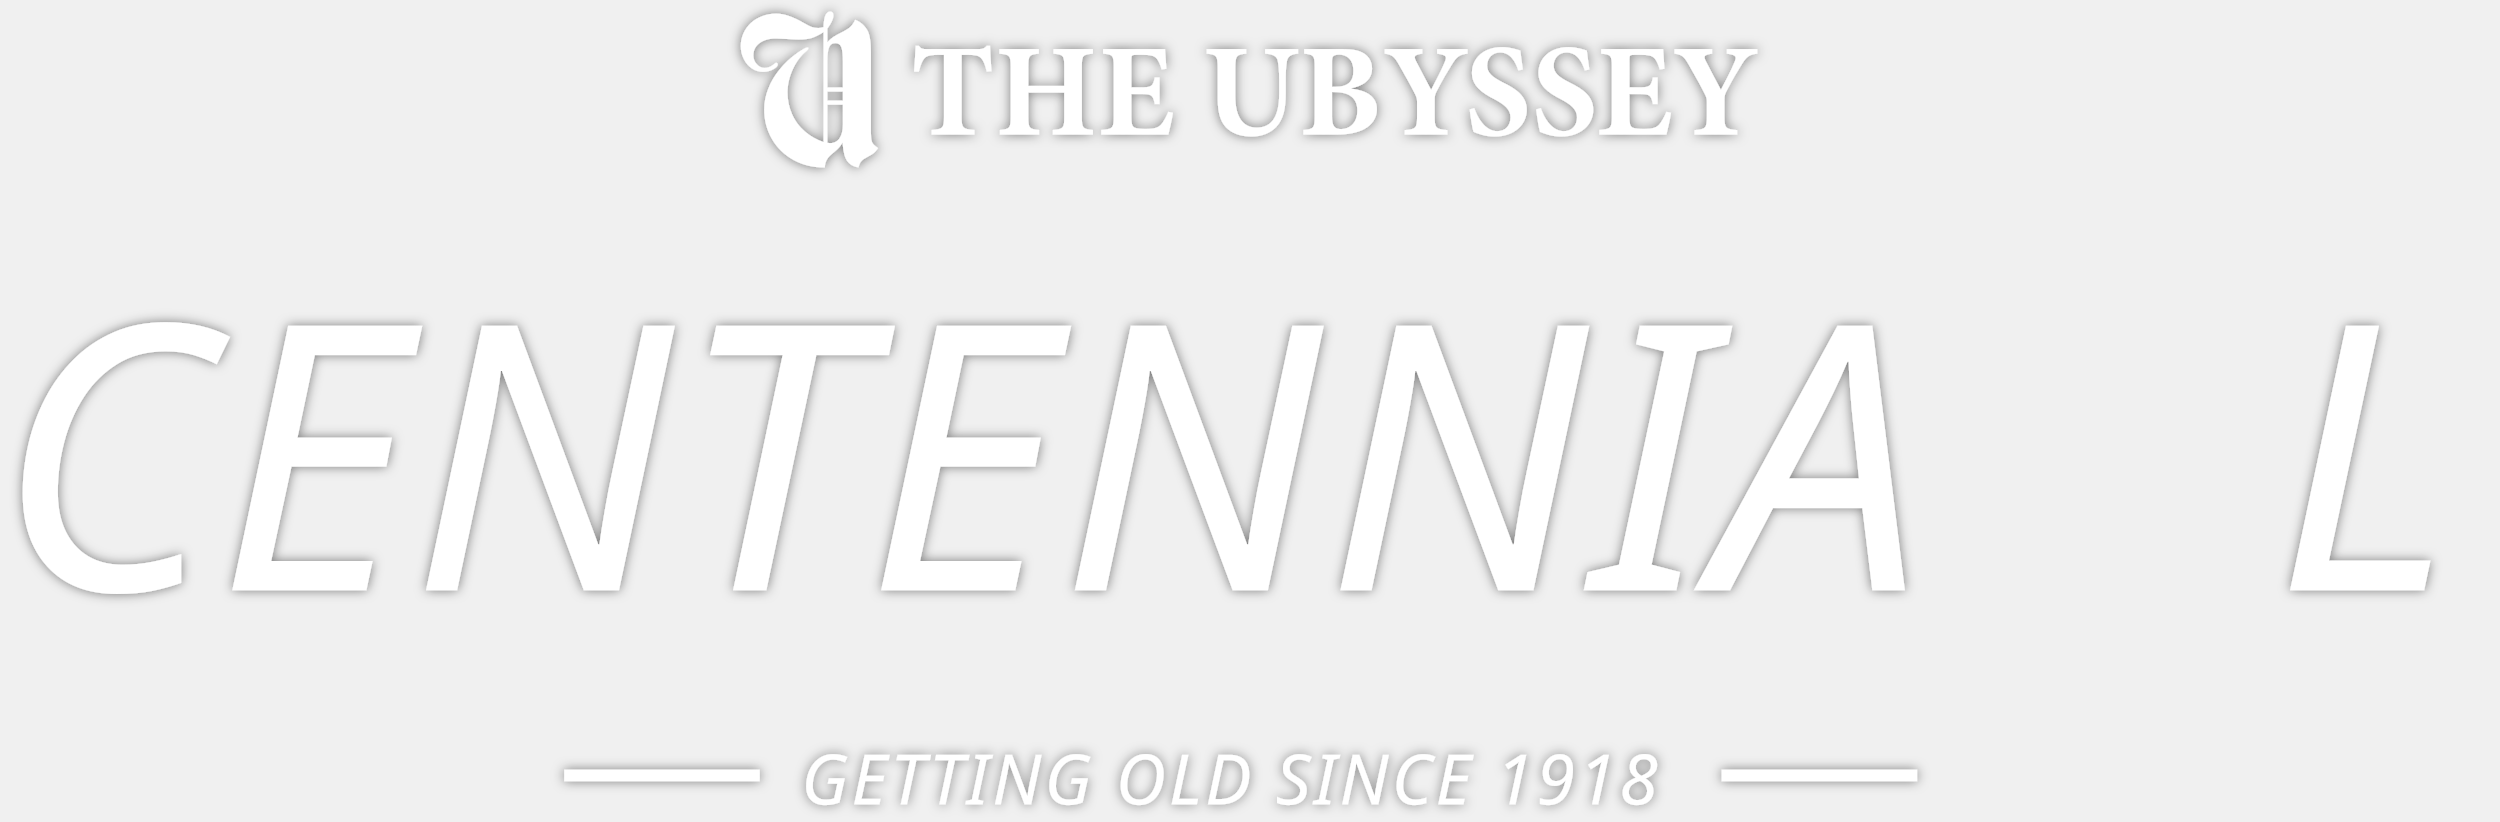
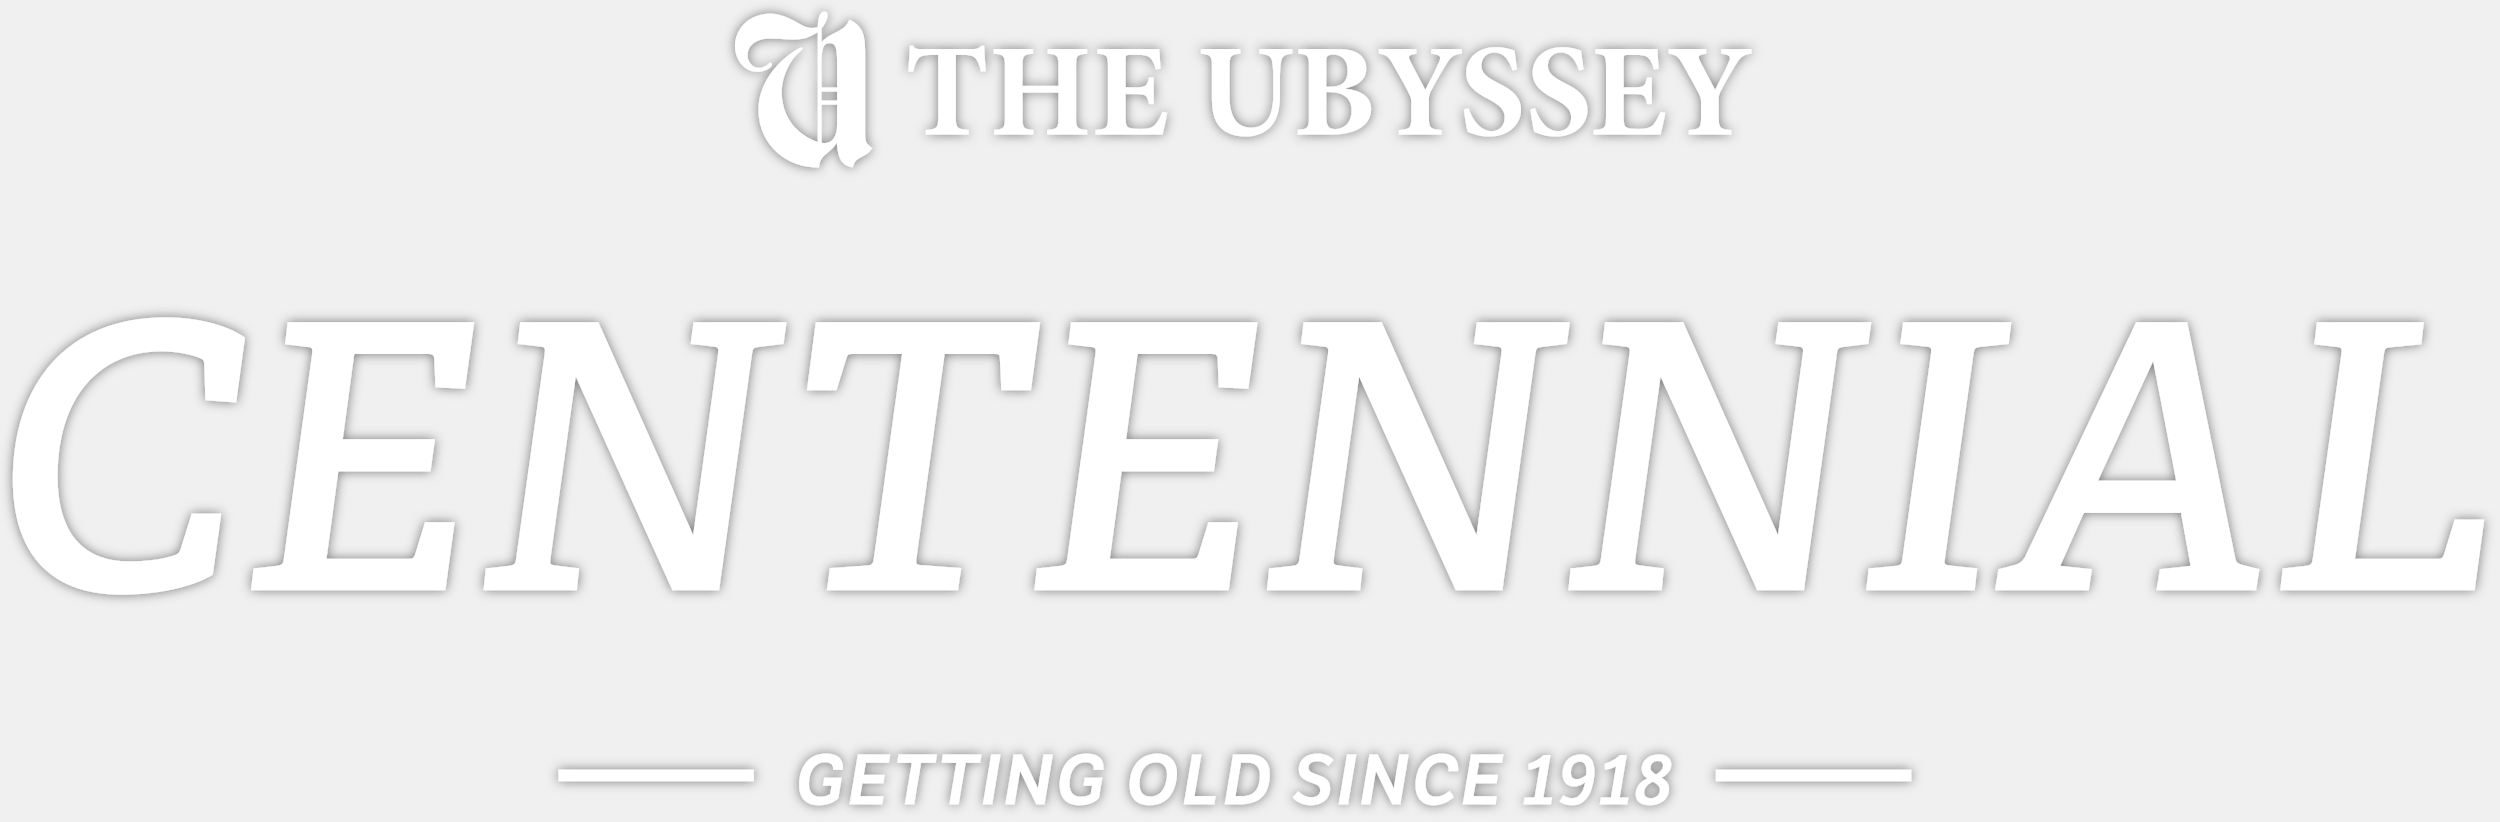
<svg xmlns="http://www.w3.org/2000/svg" version="1.1" viewBox="0 0 432 142">
  <defs>
    <filter id="a" x="-.7%" y="-2.1%" width="101.4%" height="104.3%">
      <feOffset dx="0" dy="0" in="SourceAlpha" result="shadowOffsetOuter1" />
      <feGaussianBlur in="shadowOffsetOuter1" result="shadowBlurOuter1" stdDeviation="1" />
      <feColorMatrix in="shadowBlurOuter1" result="shadowMatrixOuter1" values="0 0 0 0 0   0 0 0 0 0   0 0 0 0 0  0 0 0 0.5 0" />
      <feMerge>
        <feMergeNode in="shadowMatrixOuter1" />
        <feMergeNode in="SourceGraphic" />
      </feMerge>
    </filter>
  </defs>
  <g fill="none" fill-rule="evenodd">
-     <g transform="translate(-506 -64)">
-       <g transform="translate(505 66)" filter="url(#a)">
-         <g transform="translate(99 123)">
+     <g transform="translate(-507 -64)">
+       <g transform="translate(509 66)" filter="url(#a)">
+         <g transform="translate(95 123)">
          <path d="m200.5 9h31.78" stroke="#fff" stroke-linecap="square" stroke-width="2" />
          <path d="m0.5 9h31.78" stroke="#fff" stroke-linecap="square" stroke-width="2" />
-           <text fill="#FFFFFF" font-family="LFTEtica-SemiBoldItalic, LFT Etica" font-size="12" font-style="italic" font-weight="500" letter-spacing=".533">
-             <tspan x="40.451" y="14">GETTING OLD SINCE 1918</tspan>
-           </text>
+           <path d="m45.191 10.772h1.5l-0.24 1.416c-0.48 0.36-1.092 0.492-1.704 0.492-1.356 0-1.956-0.84-1.956-2.232 0-2.112 1.032-3.732 2.772-3.732 1.14 0 1.476 0.588 1.404 1.32h1.668c0.168-1.548-0.552-2.82-2.892-2.82-3.132 0-4.668 2.448-4.668 5.46 0 1.92 0.936 3.48 3.396 3.48 0.96 0 2.4-0.204 3.396-1.236l0.588-3.528h-3.036l-0.228 1.38zm4.601 3.228h5.676l0.24-1.416h-4.056l0.372-2.22h3.624l0.24-1.464h-3.624l0.348-2.1h3.984l0.24-1.44h-5.604l-1.44 8.64zm9.557 0h1.62l1.2-7.176h2.508l0.24-1.464h-6.66l-0.24 1.464h2.532l-1.2 7.176zm7.697 0h1.62l1.2-7.176h2.508l0.24-1.464h-6.66l-0.24 1.464h2.532l-1.2 7.176zm5.789 0h1.62l1.44-8.64h-1.62l-1.44 8.64zm3.881 0h1.596l0.96-5.772 2.808 5.772h1.416l1.44-8.64h-1.608l-0.972 5.844-2.772-5.844h-1.428l-1.44 8.64zm13.505-3.228h1.5l-0.24 1.416c-0.48 0.36-1.092 0.492-1.704 0.492-1.356 0-1.956-0.84-1.956-2.232 0-2.112 1.032-3.732 2.772-3.732 1.14 0 1.476 0.588 1.404 1.32h1.668c0.168-1.548-0.552-2.82-2.892-2.82-3.132 0-4.668 2.448-4.668 5.46 0 1.92 0.936 3.48 3.396 3.48 0.96 0 2.4-0.204 3.396-1.236l0.588-3.528h-3.036l-0.228 1.38zm9.743-1.176c-0.048 0.3-0.06 0.612-0.06 0.876 0 1.404 0.672 2.172 1.884 2.172 1.476 0 2.484-1.068 2.796-3.012 0.048-0.276 0.072-0.552 0.072-0.792 0-1.32-0.672-2.112-1.884-2.112-1.476 0-2.532 1.056-2.808 2.868zm-1.704 0.012c0.396-2.856 2.34-4.392 4.74-4.392 2.1 0 3.384 1.308 3.384 3.468 0 0.324-0.024 0.66-0.084 1.02-0.516 3.192-2.352 4.452-4.704 4.452-2.148 0-3.408-1.212-3.408-3.492 0-0.324 0.024-0.696 0.072-1.056zm10.733-4.248l-1.44 8.64h5.28l0.24-1.44h-3.66l1.2-7.2h-1.62zm9.629 1.44h-1.176l-0.96 5.772h1.176c2.208 0 3.036-1.44 3.036-3.576 0-1.38-0.636-2.196-2.076-2.196zm-2.556-1.44h2.772c2.388 0 3.576 1.26 3.576 3.372 0 3.456-1.62 5.268-5.256 5.268h-2.532l1.44-8.64zm10.295 7.416c0.696 0.864 1.848 1.38 3.156 1.38 1.8 0 3.336-0.996 3.336-2.88 0-1.428-0.84-1.932-1.968-2.304-1.2-0.408-1.764-0.624-1.764-1.344 0-0.816 0.744-1.08 1.512-1.08 0.696 0 1.368 0.276 1.896 0.816l0.924-0.996c-0.636-0.768-1.548-1.152-2.796-1.152-1.812 0-3.228 0.996-3.228 2.748 0 1.26 0.828 1.824 2.148 2.268 0.948 0.324 1.56 0.504 1.56 1.356 0 0.672-0.6 1.188-1.488 1.188-0.84 0-1.644-0.384-2.316-1.032l-0.972 1.032zm7.961 1.224h1.62l1.44-8.64h-1.62l-1.44 8.64zm3.881 0h1.596l0.96-5.772 2.808 5.772h1.416l1.44-8.64h-1.608l-0.972 5.844-2.772-5.844h-1.428l-1.44 8.64zm15.341-2.34c-0.696 0.528-1.452 0.996-2.46 0.996-1.092 0-1.74-0.756-1.74-2.22 0-2.208 1.044-3.72 2.664-3.72 1.128 0 1.368 0.768 1.296 1.536h1.632c0.252-2.04-0.996-3.036-2.748-3.036-2.94 0-4.596 2.496-4.596 5.436 0 2.028 0.96 3.504 3.084 3.504 1.284 0 2.388-0.42 3.54-1.404l-0.672-1.092zm2.213 2.34h5.676l0.24-1.416h-4.056l0.372-2.22h3.624l0.24-1.464h-3.624l0.348-2.1h3.984l0.24-1.44h-5.604l-1.44 8.64zm12.419-1.2h-1.728l-0.204 1.2h4.764l0.204-1.2h-1.512l1.224-7.32h-1.176c-0.708 0.696-1.776 1.272-2.64 1.488l0.024 1.056c0.72-0.084 1.356-0.3 1.944-0.6l-0.9 5.376zm10.289-3.504c-0.456 3.516-1.932 4.86-3.768 4.86-0.852 0-1.704-0.24-2.208-0.672l0.648-1.032c0.348 0.228 0.9 0.48 1.488 0.48 1.248 0 1.98-1.032 2.304-2.784-0.564 0.48-1.2 0.756-1.944 0.756-1.308 0-1.98-0.912-1.98-2.22 0-0.132 0.012-0.276 0.024-0.42 0.204-2.016 1.656-2.904 3.144-2.904 1.656 0 2.352 1.248 2.352 2.976 0 0.312-0.012 0.624-0.06 0.96zm-2.472-2.676c-0.972 0-1.536 0.768-1.536 1.872 0 0.828 0.372 1.164 0.996 1.164s1.26-0.372 1.608-0.72c0.048-0.3 0.06-0.552 0.06-0.792 0-1.02-0.384-1.524-1.128-1.524zm5.369 6.18h-1.728l-0.204 1.2h4.764l0.204-1.2h-1.512l1.224-7.32h-1.176c-0.708 0.696-1.776 1.272-2.64 1.488l0.024 1.056c0.72-0.084 1.356-0.3 1.944-0.6l-0.9 5.376zm5.741-0.864c0 0.612 0.396 0.996 1.164 0.996 0.912 0 1.572-0.636 1.572-1.44 0-0.756-0.72-1.164-1.248-1.416-0.744 0.36-1.488 0.948-1.488 1.86zm1.104-4.272c0 0.552 0.468 0.924 0.96 1.164 0.528-0.276 1.212-0.828 1.212-1.536 0-0.528-0.348-0.792-0.936-0.792-0.78 0-1.236 0.516-1.236 1.164zm-2.568 4.572c0-1.452 1.068-2.292 2.052-2.748-0.588-0.264-1.008-0.84-1.008-1.62 0-1.44 1.224-2.508 2.964-2.508 1.332 0 2.16 0.696 2.16 1.752 0 1.08-0.852 1.848-1.68 2.28 0.78 0.432 1.284 1.056 1.284 1.92 0 1.74-1.404 2.844-3.384 2.844-1.548 0-2.388-0.72-2.388-1.92z" fill="#fff" />
        </g>
-         <text fill="#FFFFFF" font-family="Adelle-SemiBoldItalic, Adelle" font-size="64" font-style="italic" font-weight="500" letter-spacing=".64">
-           <tspan x="0.308" y="100">CENTENNIA</tspan>
-           <tspan x="394.1" y="100">L</tspan>
-         </text>
-         <g transform="translate(129)" fill="#fff" fill-rule="nonzero">
+         <path d="m36.244 86.752h-5.12l-1.856 5.952c-0.192 0.64-0.384 0.96-0.896 1.152-2.176 0.832-5.248 1.152-8.064 1.152-8.128 0-12.352-5.12-12.352-14.72 0-13.952 7.488-21.568 17.92-21.568 2.752 0 5.248 0.576 6.656 1.152 0.64 0.256 0.768 0.512 0.768 1.28l0.192 6.016 5.312 0.384 1.536-11.2c-3.008-2.176-8.32-3.52-13.696-3.52-17.28 0-26.432 11.712-26.432 28.032 0 11.712 5.504 19.904 18.752 19.904 5.76 0 12.032-1.152 15.808-3.456l1.472-10.56zm38.72 13.248l1.6-11.776h-5.12l-1.728 5.632c-0.256 0.64-0.448 0.704-1.152 0.704h-14.144l2.048-15.104h15.936l0.768-5.568h-15.936l1.984-14.72h12.864c0.64 0 0.896 0.192 0.96 0.832l0.192 4.928 5.12 0.256 1.6-11.52h-32.256l-0.448 3.84 3.84 0.448c0.896 0.064 0.96 0.32 0.832 1.28l-4.864 35.264c-0.128 0.96-0.32 1.152-1.216 1.28l-4.032 0.448-0.448 3.776h33.6zm47.296 0l5.696-40.832c0.128-0.96 0.256-1.088 1.152-1.216l4.288-0.512 0.512-3.776h-16.064l-0.512 3.776 3.904 0.448c0.896 0.064 0.96 0.32 0.832 1.28l-4.288 31.296-16.384-36.8h-13.504l-0.448 3.776 3.84 0.448c0.896 0.064 0.96 0.32 0.832 1.28l-4.928 35.328c-0.128 0.96-0.32 1.152-1.216 1.28l-4.032 0.448-0.384 3.776h16.128l0.384-3.776-4.096-0.512c-0.96-0.128-0.96-0.256-0.832-1.28l4.352-31.36 16.704 36.928h8.064zm41.28 0h-22.656l0.512-3.84 6.464-0.448c0.832-0.064 1.024-0.32 1.152-1.28l4.864-35.264h-8.512c-0.704 0-0.896 0.064-1.088 0.704l-1.728 5.568h-5.12l1.536-11.776h38.784l-1.6 11.776h-5.12l-0.256-5.568c-0.064-0.64-0.256-0.704-0.896-0.704h-8.64l-4.864 35.264c-0.128 0.896-0.128 1.152 0.768 1.216l6.976 0.512-0.576 3.84zm46.784 0h-33.6l0.448-3.776 4.032-0.448c0.896-0.128 1.088-0.32 1.216-1.28l4.864-35.264c0.128-0.96 0.064-1.216-0.832-1.28l-3.84-0.448 0.448-3.84h32.256l-1.6 11.52-5.12-0.256-0.192-4.928c-0.064-0.64-0.32-0.832-0.96-0.832h-12.864l-1.984 14.72h15.936l-0.768 5.568h-15.936l-2.048 15.104h14.144c0.704 0 0.896-0.064 1.152-0.704l1.728-5.632h5.12l-1.6 11.776zm47.296 0h-8.064l-16.704-36.928-4.352 31.36c-0.128 1.024-0.128 1.152 0.832 1.28l4.096 0.512-0.384 3.776h-16.128l0.384-3.776 4.032-0.448c0.896-0.128 1.088-0.32 1.216-1.28l4.928-35.328c0.128-0.96 0.064-1.216-0.832-1.28l-3.84-0.448 0.448-3.776h13.504l16.384 36.8 4.288-31.296c0.128-0.96 0.064-1.216-0.832-1.28l-3.904-0.448 0.512-3.776h16.064l-0.512 3.776-4.288 0.512c-0.896 0.128-1.024 0.256-1.152 1.216l-5.696 40.832zm52.096 0h-8.064l-16.704-36.928-4.352 31.36c-0.128 1.024-0.128 1.152 0.832 1.28l4.096 0.512-0.384 3.776h-16.128l0.384-3.776 4.032-0.448c0.896-0.128 1.088-0.32 1.216-1.28l4.928-35.328c0.128-0.96 0.064-1.216-0.832-1.28l-3.84-0.448 0.448-3.776h13.504l16.384 36.8 4.288-31.296c0.128-0.96 0.064-1.216-0.832-1.28l-3.904-0.448 0.512-3.776h16.064l-0.512 3.776-4.288 0.512c-0.896 0.128-1.024 0.256-1.152 1.216l-5.696 40.832zm29.504 0h-18.752l0.448-3.776 4.672-0.448c0.896-0.064 1.024-0.32 1.152-1.28l4.928-35.328c0.128-0.96 0.064-1.216-0.832-1.28l-4.48-0.448 0.512-3.776h18.688l-0.448 3.776-4.928 0.512c-0.896 0.128-1.024 0.256-1.152 1.216l-4.928 35.264c-0.192 1.024-0.128 1.152 0.768 1.28l4.8 0.512-0.448 3.776zm48.64 0h-17.216l0.576-3.648 5.312-0.576-1.664-9.152h-16.768l-4.096 9.152 5.504 0.576-0.576 3.648h-16.192l0.576-3.648 2.752-0.704c0.96-0.256 1.472-0.768 1.856-1.408l19.2-40.576h8.832l8.32 40.896c0.128 0.64 0.576 0.896 1.344 1.088l2.816 0.704-0.576 3.648zm-13.824-18.944l-3.968-20.672-9.536 20.672h13.504zm51.584 18.944l1.664-12.224h-5.12l-1.856 6.08c-0.256 0.64-0.448 0.704-1.152 0.704h-14.208l4.992-35.328c0.128-0.896 0.192-1.152 1.152-1.216l5.312-0.512 0.448-3.84h-18.496l-0.448 3.84 3.84 0.448c0.896 0.064 0.96 0.32 0.832 1.28l-4.928 35.264c-0.128 0.96-0.32 1.152-1.216 1.28l-3.968 0.448-0.448 3.776h33.6z" fill="#fff" />
+         <g transform="translate(125)" fill="#fff" fill-rule="nonzero">
          <path d="m19.772 1.422c0.883 0.338 1.571 0.916 2.065 1.734 0.441 0.714 0.662 2.013 0.662 3.896v0.662 13.169l0.019 0.604c0.012 0.546 0.098 0.955 0.253 1.227 0.13 0.233 0.448 0.526 0.955 0.876-0.247 0.377-0.487 0.662-0.721 0.857-0.273 0.208-0.65 0.435-1.13 0.682-0.506 0.26-0.85 0.5-1.032 0.721-0.195 0.208-0.364 0.572-0.507 1.091-0.883-0.156-1.539-0.539-1.968-1.15-0.195-0.286-0.344-0.623-0.448-1.013-0.117-0.428-0.221-1.052-0.312-1.87l-0.019-0.272c-0.272 0.494-0.649 0.948-1.13 1.363l-0.857 0.74c-0.701 0.598-1.059 1.331-1.071 2.201h-0.175c-1.935 0-3.688-0.435-5.26-1.305-1.585-0.883-2.818-2.084-3.701-3.604-0.896-1.546-1.344-3.253-1.344-5.123 0-1.207 0.234-2.402 0.701-3.584 0.441-1.155 1.104-2.272 1.987-3.35 0.844-1.052 1.857-1.993 3.039-2.824 0.922-0.623 1.493-0.935 1.714-0.935 0.13 0 0.195 0.058 0.195 0.175 0 0.078-0.098 0.208-0.292 0.39-0.987 0.792-1.786 1.857-2.397 3.194-0.61 1.338-0.915 2.669-0.915 3.993 0 1.299 0.253 2.532 0.76 3.701 0.506 1.169 1.234 2.169 2.182 3 0.948 0.831 2.045 1.461 3.292 1.89v-19.013c-0.792 0.494-1.487 0.838-2.084 1.032-0.546 0.169-1.293 0.253-2.24 0.253-0.48 0-1.176-0.032-2.084-0.098-0.844-0.051-1.468-0.078-1.87-0.078-1.13 0-2.058 0.266-2.785 0.799-0.714 0.52-1.071 1.227-1.071 2.124 0 0.598 0.195 1.104 0.585 1.519 0.377 0.429 0.824 0.643 1.344 0.643 0.558 0 1.065-0.188 1.52-0.565 0.259-0.221 0.422-0.331 0.487-0.331 0.181 0 0.272 0.098 0.272 0.292 0 0.273-0.272 0.559-0.818 0.857-0.533 0.286-1.098 0.429-1.695 0.429-0.74 0-1.396-0.202-1.968-0.604-0.585-0.389-1.045-0.929-1.383-1.617-0.352-0.689-0.527-1.442-0.527-2.261 0-0.753 0.156-1.48 0.467-2.182 0.312-0.688 0.74-1.286 1.286-1.792 0.533-0.493 1.195-0.889 1.987-1.188 0.74-0.285 1.546-0.428 2.416-0.428 1.325 0 2.934 0.559 4.831 1.675 0.532 0.312 0.961 0.526 1.286 0.643 0.338 0.117 0.714 0.175 1.13 0.175 0.233 0 0.539-0.052 0.916-0.156v-0.253c0.065-1.623 0.448-2.434 1.149-2.434 0.364 0 0.545 0.227 0.545 0.682 0 0.572-0.351 1.325-1.052 2.259v2.357c0.39-0.402 0.74-0.708 1.052-0.916 0.351-0.233 0.922-0.546 1.714-0.935 0.572-0.299 1-0.59 1.286-0.877 0.298-0.298 0.552-0.681 0.76-1.148zm-4.812 7.208v4.481h2.688v-4.402c0-1.247-0.091-2.104-0.273-2.571-0.182-0.454-0.52-0.682-1.013-0.682-0.533 0-0.896 0.233-1.091 0.701-0.207 0.467-0.311 1.292-0.311 2.474zm2.689 6.759v-1.578h-2.688v1.578h2.688zm0 3.604v-2.903h-2.688v6.565c0.169 0.052 0.331 0.078 0.487 0.078 0.701 0 1.247-0.285 1.636-0.857 0.377-0.571 0.565-1.351 0.565-2.338v-0.545h-5.892e-4z" />
          <g transform="translate(29.804 5.8925)">
            <path d="m12.704 4.474c-0.273-1.183-0.591-1.933-1-2.342-0.387-0.41-0.978-0.546-2.296-0.546h-1.046v10.756c0 1.933 0.227 2.069 2.228 2.228v0.796h-7.413v-0.796c1.91-0.159 2.137-0.295 2.137-2.228v-10.756h-0.773c-1.864 0-2.274 0.25-2.615 0.614-0.364 0.387-0.659 1.16-0.955 2.297h-0.818c0.091-1.66 0.227-3.32 0.273-4.48h0.546c0.364 0.523 0.659 0.569 1.296 0.569h9.142c0.614 0 0.932-0.136 1.319-0.569h0.546c0.023 0.955 0.137 2.956 0.25 4.412l-0.819 0.046z" />
            <path d="m31.055 1.381c-1.774 0.159-1.91 0.295-1.91 2.228v8.755c0 1.91 0.182 2.047 1.91 2.206v0.796h-6.936v-0.796c1.819-0.159 1.978-0.318 1.978-2.228v-4.23h-6.208v4.23c0 1.933 0.181 2.069 1.864 2.228v0.796h-6.776v-0.796c1.66-0.159 1.865-0.295 1.865-2.228v-8.732c0-1.933-0.204-2.069-1.956-2.228v-0.796h6.822v0.796c-1.637 0.159-1.819 0.295-1.819 2.228v3.343h6.208v-3.343c0-1.933-0.182-2.069-1.865-2.228v-0.796h6.822v0.796h5.893e-4z" />
            <path d="m44.881 11.592c-0.136 1.023-0.614 3.092-0.796 3.775h-11.597v-0.796c1.933-0.159 2.161-0.295 2.161-2.228v-8.732c0-1.978-0.227-2.092-1.842-2.228v-0.796h10.71c0.023 0.409 0.137 2.001 0.227 3.411l-0.818 0.114c-0.227-0.796-0.523-1.546-0.933-1.956-0.387-0.41-1-0.569-2.274-0.569h-1.091c-0.841 0-0.932 0.045-0.932 0.796v4.821h1.523c1.91 0 2.206-0.114 2.524-1.706h0.818v4.593h-0.818c-0.319-1.637-0.591-1.728-2.524-1.728h-1.523v3.934c0 1.068 0.091 1.637 0.546 1.865 0.409 0.182 1.182 0.227 2.046 0.227 1.16 0 1.978-0.159 2.524-0.728 0.432-0.5 0.841-1.228 1.273-2.228l0.796 0.16z" />
            <path d="m66.506 1.381c-1.251 0.068-1.819 0.546-1.933 1.342-0.114 0.705-0.205 1.546-0.205 3.161v2.479c0 2.411-0.364 4.321-1.637 5.684-1.046 1.092-2.592 1.66-4.207 1.66-1.501 0-2.933-0.318-4.025-1.183-1.296-1-1.887-2.683-1.887-5.343v-5.344c0-2.137-0.227-2.297-1.91-2.456v-0.796h6.845v0.796c-1.66 0.159-1.887 0.319-1.887 2.456v4.934c0 3.411 1.228 5.389 3.683 5.389 2.706 0 3.889-2.046 3.889-5.844v-2.433c0-1.615-0.114-2.478-0.227-3.161-0.114-0.796-0.659-1.251-2.206-1.342v-0.796h5.708v0.796z" />
            <path d="m75.739 7.43c2.638 0.318 4.389 1.387 4.389 3.547 0 1.523-0.841 2.706-2.137 3.411-1.16 0.659-2.911 0.978-4.798 0.978h-5.776v-0.796c1.751-0.159 1.956-0.318 1.956-2.251v-8.687c0-1.933-0.204-2.092-1.819-2.251v-0.796h6.64c1.751 0 2.887 0.227 3.752 0.796 0.841 0.546 1.342 1.455 1.342 2.592 0 2.16-1.91 3.047-3.547 3.365v0.091h-5.892e-4zm-2.842-0.318c2.183 0 3.161-0.864 3.161-2.751 0-2.046-1.227-2.82-2.456-2.82-0.5 0-0.887 0.136-1.023 0.273-0.159 0.159-0.204 0.5-0.204 0.978v4.32h0.523zm-0.523 5.162c0 1.683 0.455 2.16 1.66 2.138 1.273-0.023 2.706-0.956 2.706-3.184 0-2.115-1.319-3.206-3.911-3.206h-0.455v4.252z" />
            <path d="m95.795 1.381c-1.455 0.159-1.91 0.568-2.729 1.91-0.841 1.342-1.433 2.32-2.547 4.457-0.318 0.614-0.41 0.864-0.41 1.569v2.91c0 2.046 0.183 2.183 2.206 2.365v0.773h-7.39v-0.773c1.933-0.159 2.137-0.318 2.137-2.365v-2.524c0-0.569-0.091-0.796-0.295-1.228-0.614-1.25-1.455-2.774-2.82-5.162-0.841-1.501-1.228-1.751-2.479-1.933v-0.796h6.504v0.796c-1.501 0.204-1.478 0.5-1.069 1.319 0.795 1.569 1.705 3.252 2.592 4.934 0.659-1.296 1.819-3.434 2.365-4.821 0.364-0.909 0.341-1.205-1.341-1.433v-0.796h5.276v0.797h-5.893e-4z" />
            <path d="m104.57 4.292c-0.478-1.433-1.319-3.115-3.184-3.115-1.273 0-2.206 0.955-2.206 2.251 0 1.251 0.819 1.978 2.82 2.979 2.388 1.16 4.025 2.433 4.025 4.684 0 2.592-2.206 4.616-5.525 4.616-0.819 0-1.615-0.114-2.297-0.318-0.637-0.182-1.069-0.364-1.387-0.5-0.205-0.569-0.5-2.479-0.659-3.866l0.796-0.25c0.455 1.455 1.797 4.002 3.979 4.002 1.387 0 2.274-0.955 2.274-2.388 0-1.342-1-2.183-2.706-3.092-2.342-1.183-3.957-2.411-3.957-4.593 0-2.501 1.978-4.457 5.207-4.457 1.455 0 2.751 0.455 3.161 0.614 0.091 0.841 0.25 1.842 0.432 3.252l-0.774 0.181z" />
            <path d="m116.06 4.292c-0.477-1.433-1.319-3.115-3.183-3.115-1.273 0-2.206 0.955-2.206 2.251 0 1.251 0.819 1.978 2.82 2.979 2.388 1.16 4.025 2.433 4.025 4.684 0 2.592-2.206 4.616-5.525 4.616-0.819 0-1.615-0.114-2.297-0.318-0.637-0.182-1.068-0.364-1.387-0.5-0.204-0.569-0.501-2.479-0.659-3.866l0.795-0.25c0.455 1.455 1.797 4.002 3.979 4.002 1.387 0 2.274-0.955 2.274-2.388 0-1.342-1-2.183-2.706-3.092-2.343-1.183-3.957-2.411-3.957-4.593 0-2.501 1.978-4.457 5.207-4.457 1.455 0 2.752 0.455 3.161 0.614 0.091 0.841 0.25 1.842 0.432 3.252l-0.773 0.181z" />
            <path d="m130.95 11.592c-0.137 1.023-0.614 3.092-0.796 3.775h-11.597v-0.796c1.933-0.159 2.16-0.295 2.16-2.228v-8.732c0-1.978-0.227-2.092-1.841-2.228v-0.796h10.71c0.022 0.409 0.136 2.001 0.227 3.411l-0.818 0.114c-0.227-0.796-0.523-1.546-0.933-1.956-0.387-0.41-1-0.569-2.274-0.569h-1.091c-0.841 0-0.932 0.045-0.932 0.796v4.821h1.523c1.91 0 2.206-0.114 2.524-1.706h0.818v4.593h-0.818c-0.318-1.637-0.591-1.728-2.524-1.728h-1.523v3.934c0 1.068 0.091 1.637 0.546 1.865 0.41 0.182 1.183 0.227 2.047 0.227 1.16 0 1.978-0.159 2.524-0.728 0.432-0.5 0.841-1.228 1.273-2.228l0.795 0.16z" />
            <path d="m145.87 1.381c-1.455 0.159-1.91 0.568-2.729 1.91-0.841 1.342-1.433 2.32-2.547 4.457-0.318 0.614-0.41 0.864-0.41 1.569v2.91c0 2.046 0.182 2.183 2.206 2.365v0.773h-7.39v-0.773c1.933-0.159 2.138-0.318 2.138-2.365v-2.524c0-0.569-0.091-0.796-0.296-1.228-0.614-1.25-1.455-2.774-2.82-5.162-0.841-1.501-1.228-1.751-2.479-1.933v-0.796h6.503v0.796c-1.501 0.204-1.478 0.5-1.069 1.319 0.796 1.569 1.706 3.252 2.592 4.934 0.659-1.296 1.819-3.434 2.365-4.821 0.364-0.909 0.341-1.205-1.342-1.433v-0.796h5.276v0.797z" />
          </g>
        </g>
      </g>
    </g>
  </g>
</svg>
